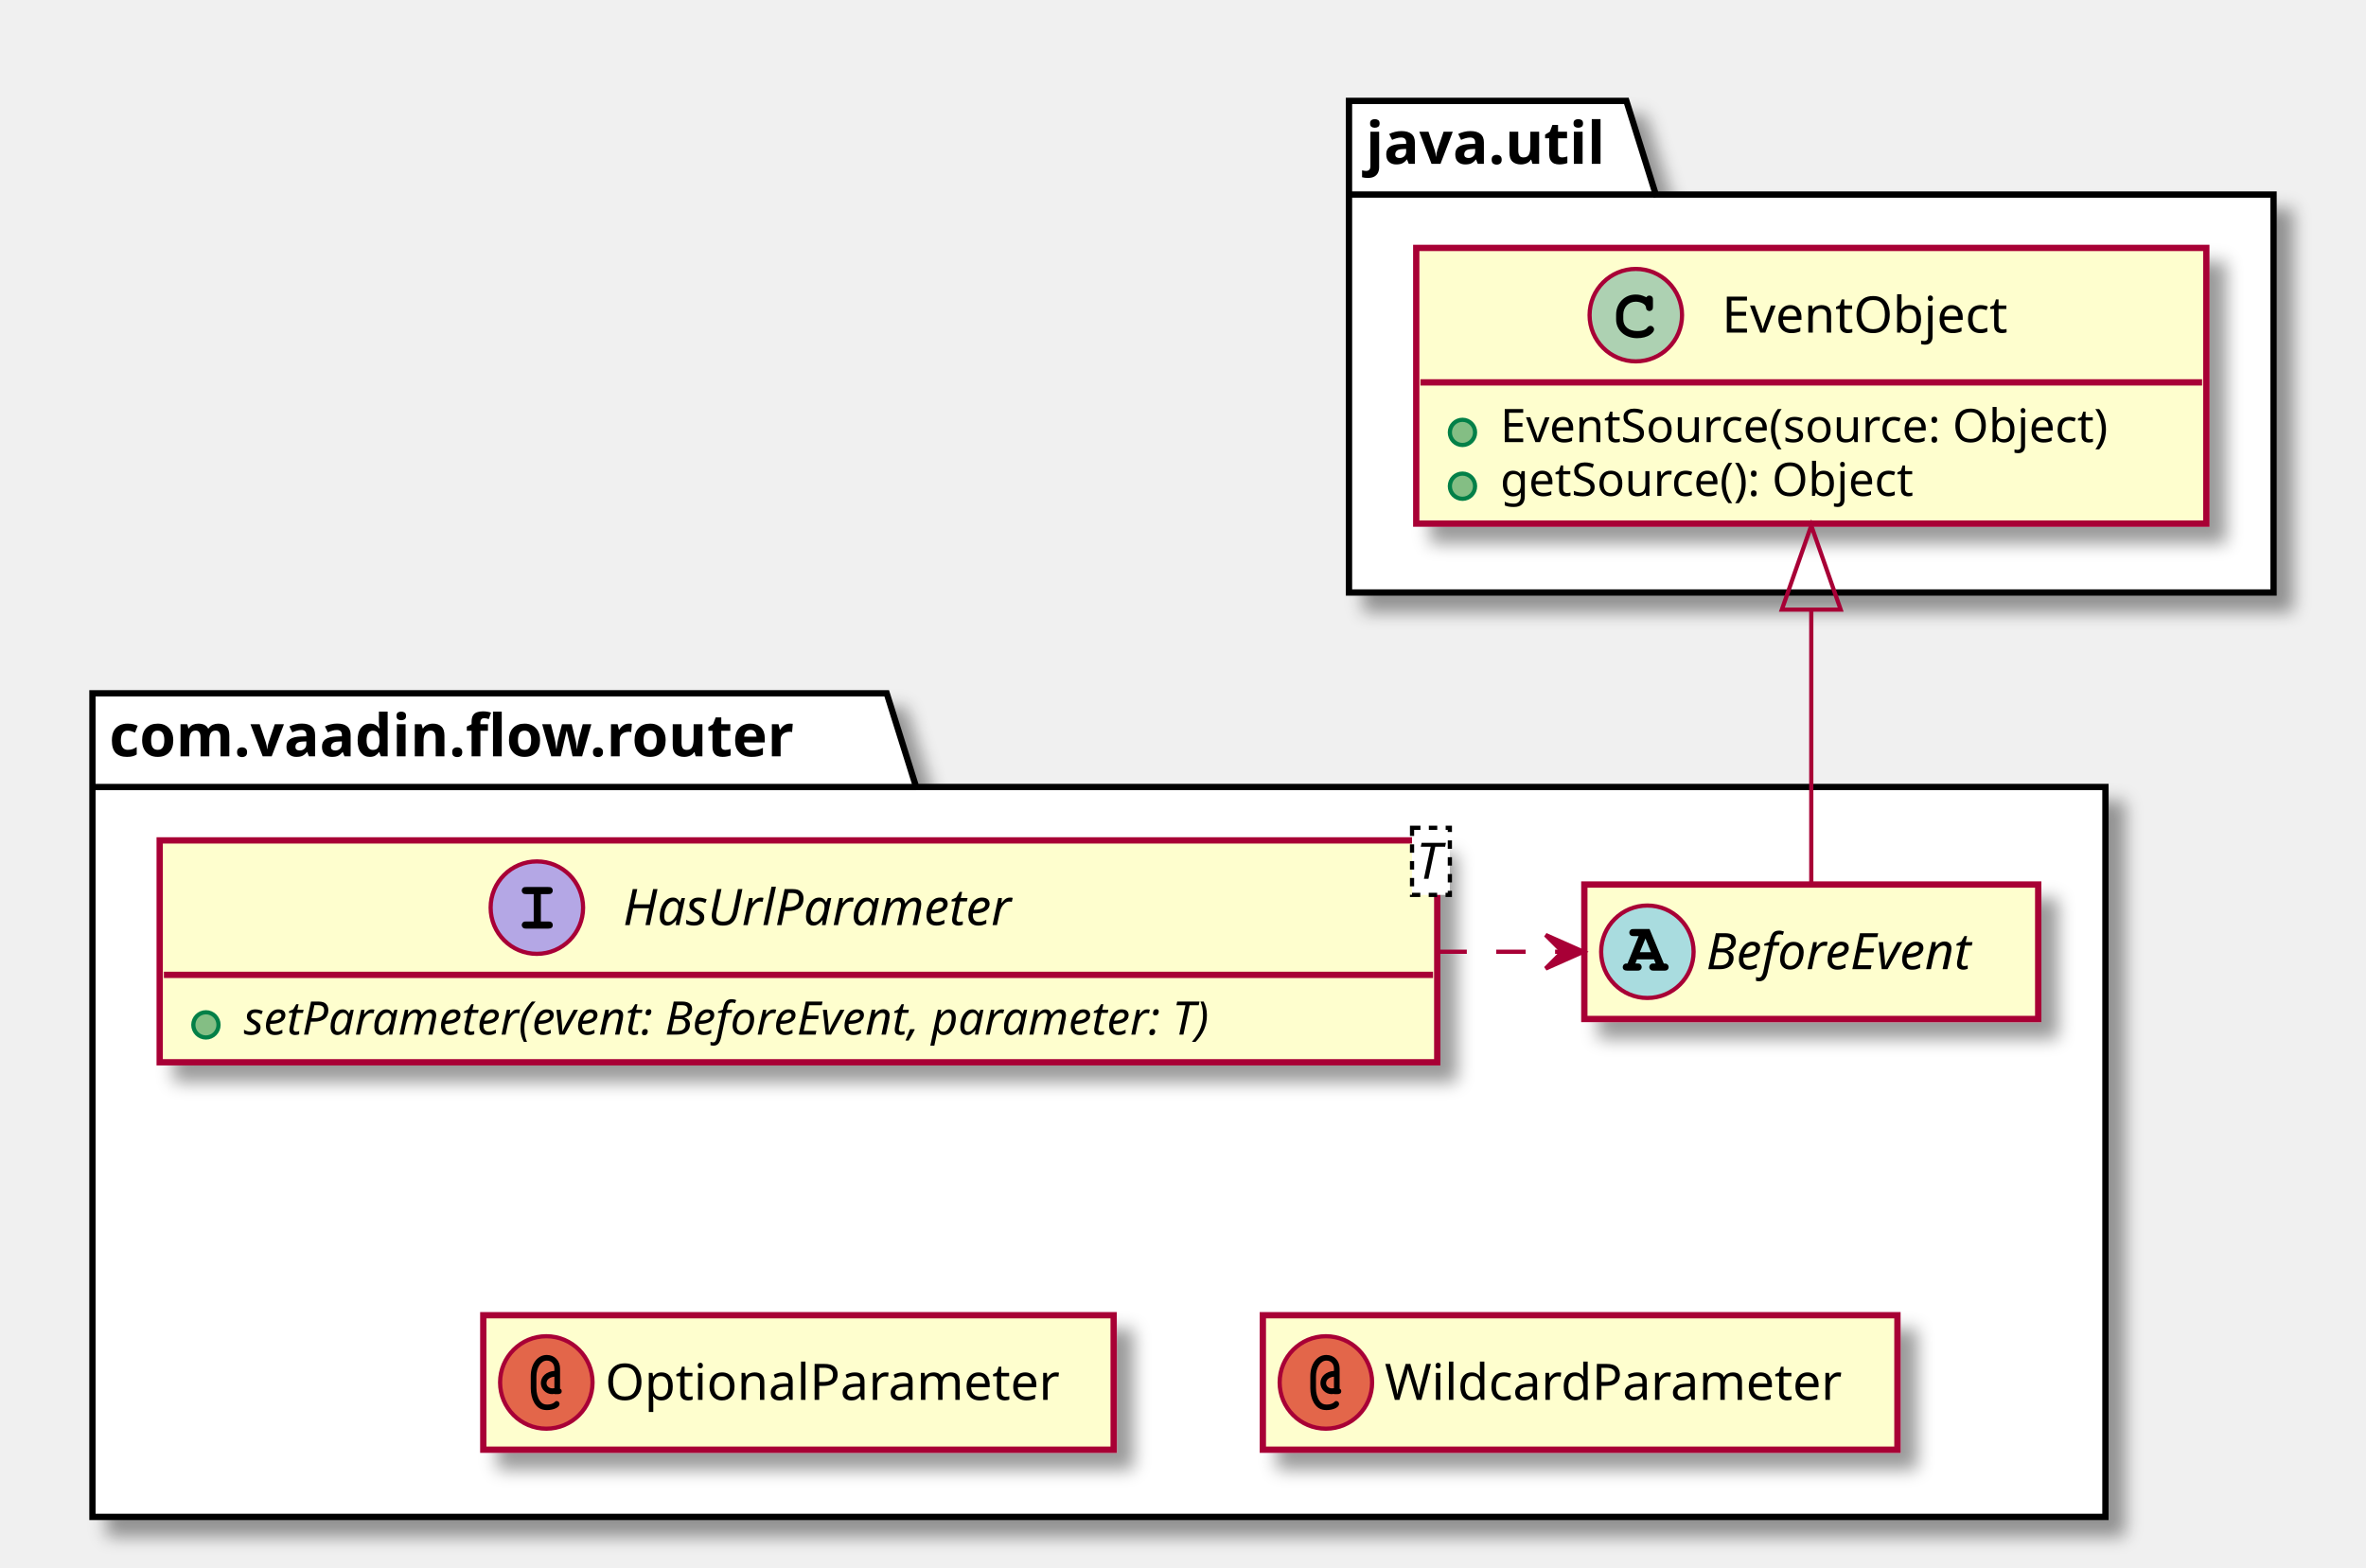
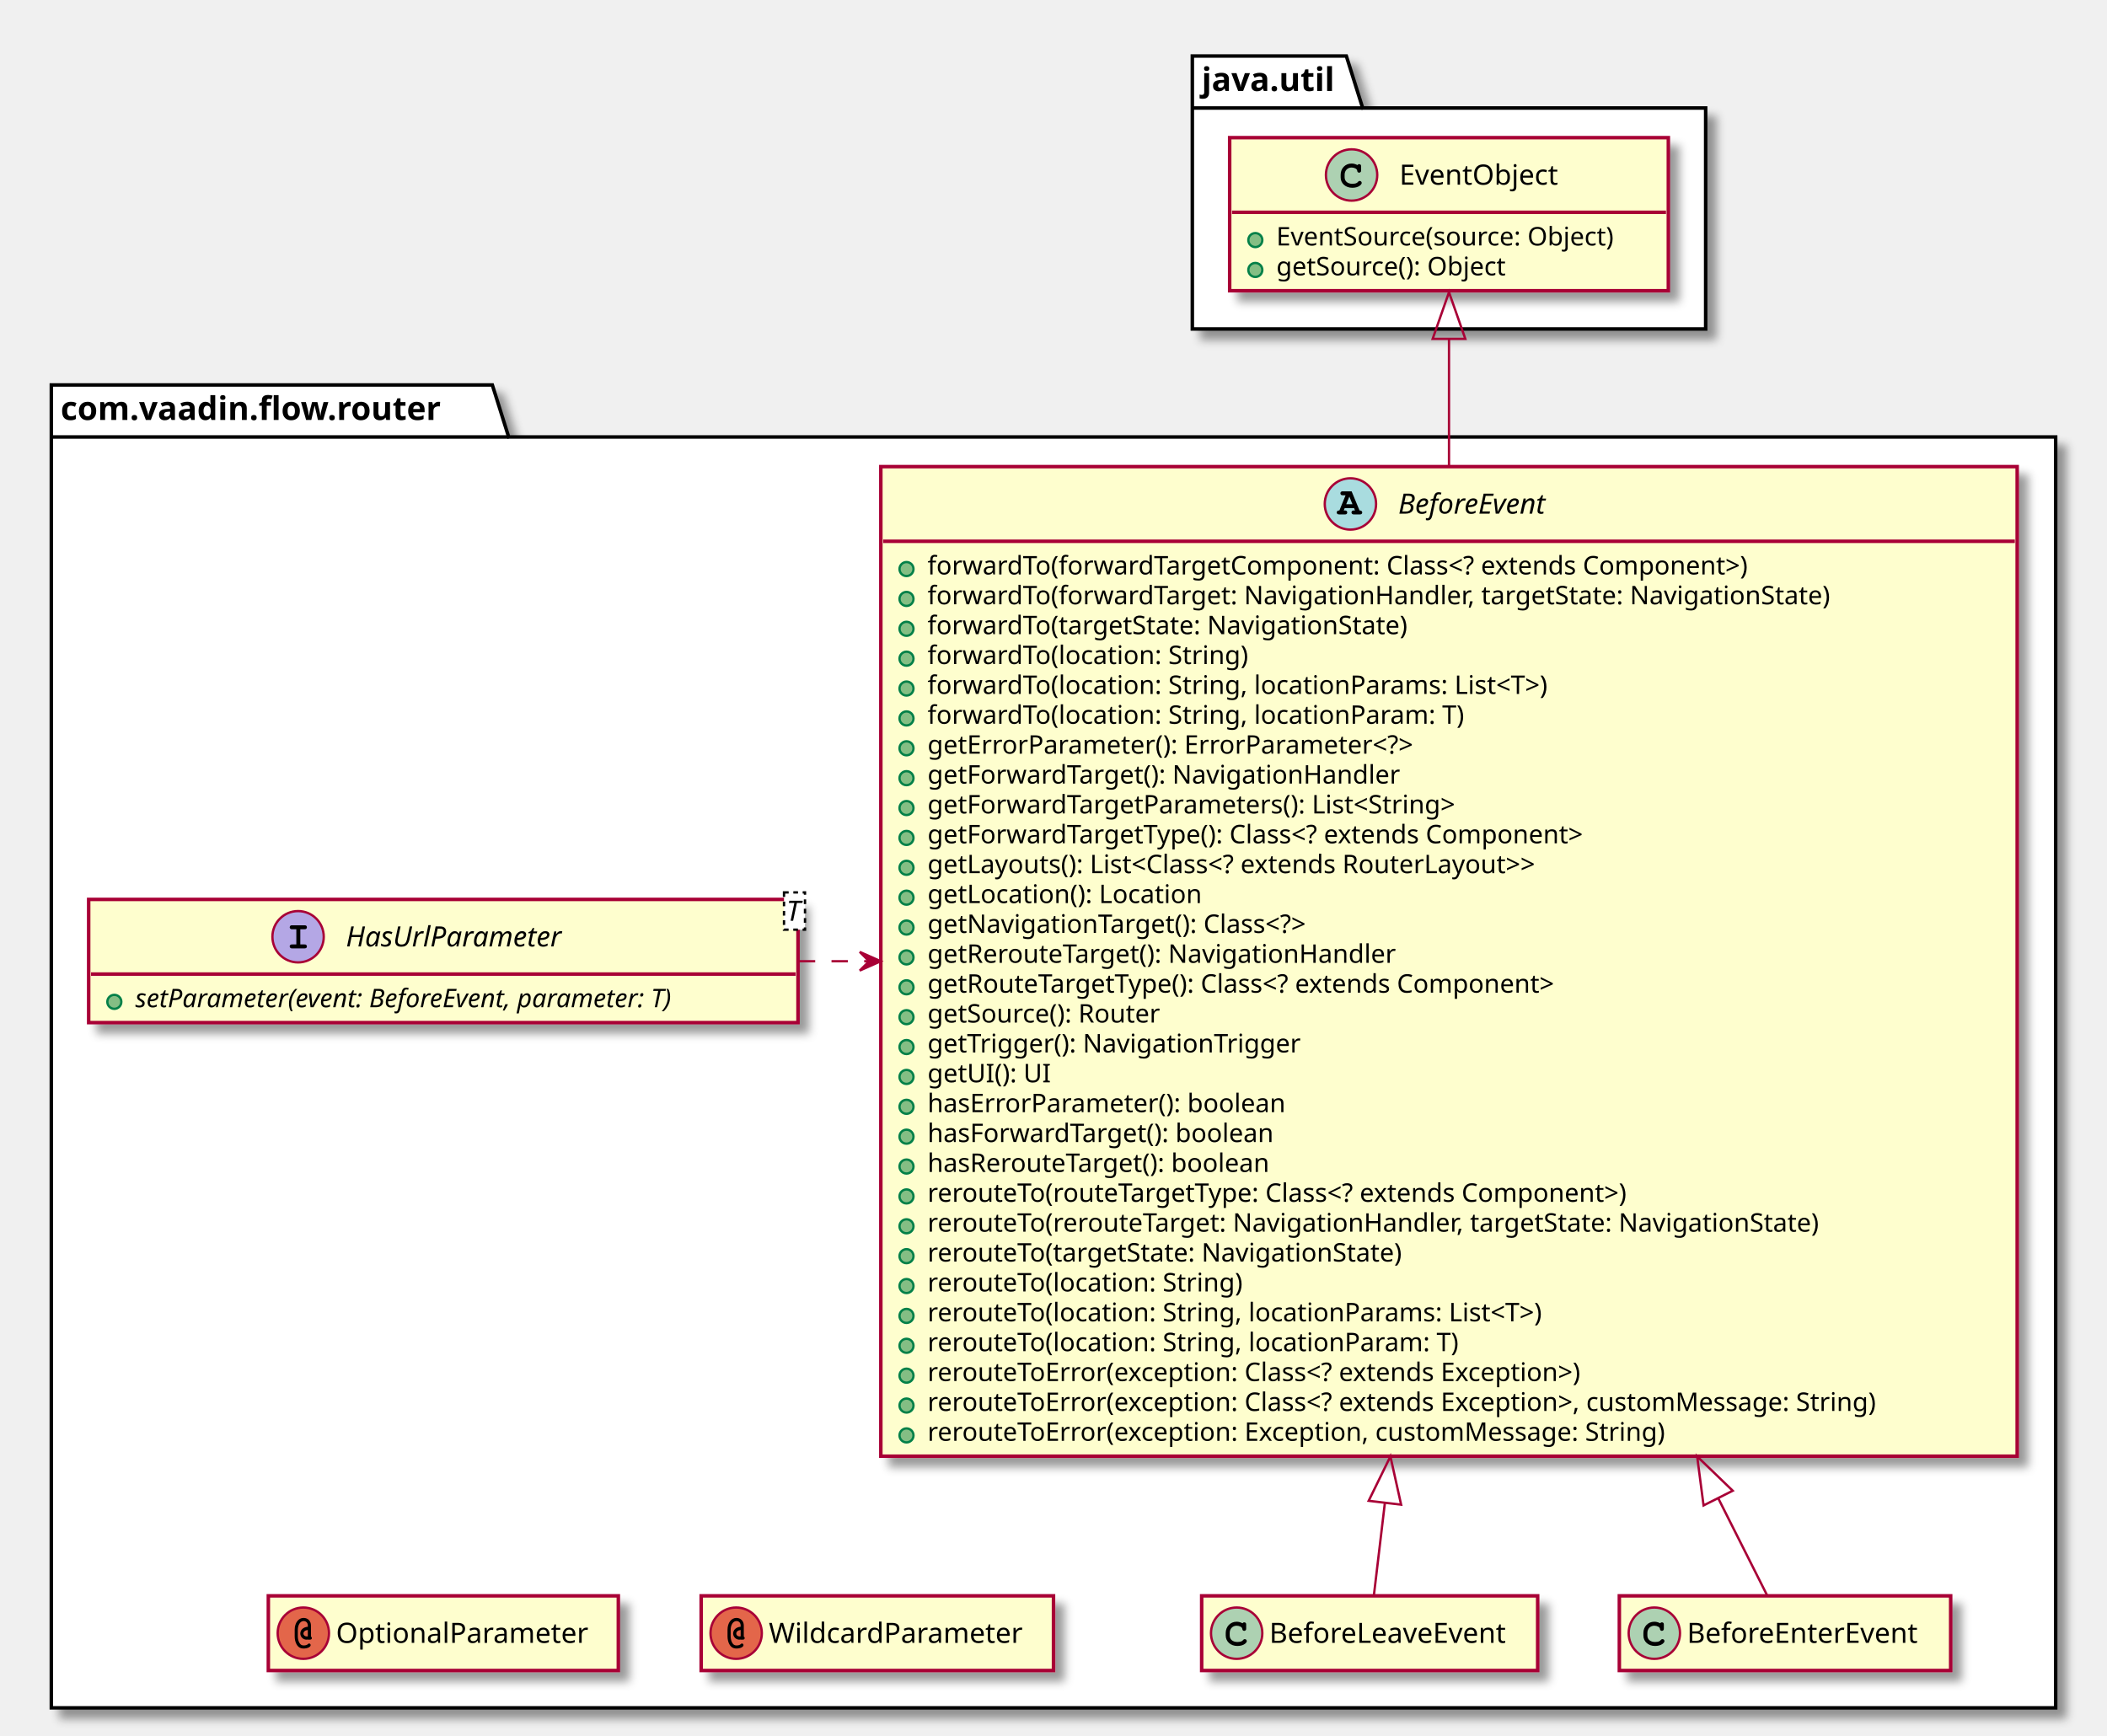
- <svg xmlns="http://www.w3.org/2000/svg" contentScriptType="application/ecmascript" contentStyleType="text/css" height="373px" preserveAspectRatio="xMidYMid" style="width:563px;height:373px;" version="1.1" viewBox="0 0 563 373" width="563px" zoomAndPan="magnify">
+ <svg xmlns="http://www.w3.org/2000/svg" contentScriptType="application/ecmascript" contentStyleType="text/css" height="744px" preserveAspectRatio="none" style="width:903px;height:744px;" version="1.1" viewBox="0 0 903 744" width="903px" zoomAndPan="magnify">
  <defs>
-     <filter height="300%" id="f1vxgykztxu9x3" width="300%" x="-1" y="-1">
+     <filter height="300%" id="fukafw5om478e" width="300%" x="-1" y="-1">
      <feGaussianBlur result="blurOut" stdDeviation="2.0" />
      <feColorMatrix in="blurOut" result="blurOut2" type="matrix" values="0 0 0 0 0 0 0 0 0 0 0 0 0 0 0 0 0 0 .4 0" />
      <feOffset dx="4.0" dy="4.0" in="blurOut2" result="blurOut3" />
      <feBlend in="SourceGraphic" in2="blurOut3" mode="normal" />
    </filter>
  </defs>
  <g>
-     <polygon fill="#FFFFFF" filter="url(#f1vxgykztxu9x3)" points="22,165,211,165,218,187.297,501,187.297,501,361,22,361,22,165" style="stroke: #000000; stroke-width: 1.5;" />
+     <polygon fill="#FFFFFF" filter="url(#fukafw5om478e)" points="22,165,211,165,218,187.297,881,187.297,881,732,22,732,22,165" style="stroke: #000000; stroke-width: 1.5;" />
    <line style="stroke: #000000; stroke-width: 1.5;" x1="22" x2="218" y1="187.297" y2="187.297" />
    <text fill="#000000" font-family="sans-serif" font-size="14" font-weight="bold" lengthAdjust="spacingAndGlyphs" textLength="183" x="26" y="179.995">com.vaadin.flow.router</text>
-     <polygon fill="#FFFFFF" filter="url(#f1vxgykztxu9x3)" points="321,24,387,24,394,46.297,541,46.297,541,141,321,141,321,24" style="stroke: #000000; stroke-width: 1.5;" />
-     <line style="stroke: #000000; stroke-width: 1.5;" x1="321" x2="394" y1="46.297" y2="46.297" />
-     <text fill="#000000" font-family="sans-serif" font-size="14" font-weight="bold" lengthAdjust="spacingAndGlyphs" textLength="60" x="325" y="38.995">java.util</text>
-     <rect fill="#FEFECE" filter="url(#f1vxgykztxu9x3)" height="52.805" id="HasUrlParameter" style="stroke: #A80036; stroke-width: 1.5;" width="304" x="38" y="200" />
-     <ellipse cx="127.75" cy="216" fill="#B4A7E5" rx="11" ry="11" style="stroke: #A80036; stroke-width: 1.0;" />
-     <path d="M128.703,212.781 L128.703,219.297 L130.422,219.297 C130.875,219.297 131.016,219.328 131.188,219.453 C131.422,219.625 131.531,219.875 131.531,220.156 C131.531,220.719 131.172,221 130.422,221 L125.281,221 C124.875,221 124.672,220.953 124.516,220.828 C124.297,220.672 124.156,220.406 124.156,220.156 C124.156,219.859 124.312,219.578 124.562,219.422 C124.719,219.312 124.844,219.297 125.281,219.297 L127,219.297 L127,212.781 L125.281,212.781 C124.859,212.781 124.672,212.75 124.516,212.641 C124.297,212.469 124.156,212.219 124.156,211.938 C124.156,211.656 124.312,211.359 124.562,211.203 C124.719,211.109 124.844,211.094 125.281,211.094 L130.422,211.094 C130.875,211.094 131.016,211.125 131.188,211.234 C131.422,211.406 131.531,211.672 131.531,211.938 C131.531,212.234 131.391,212.516 131.125,212.672 C131,212.75 130.812,212.781 130.422,212.781 Z " />
-     <text fill="#000000" font-family="sans-serif" font-size="12" font-style="italic" lengthAdjust="spacingAndGlyphs" textLength="105" x="148.25" y="220.154">HasUrlParameter</text>
-     <rect fill="#FFFFFF" height="15.969" style="stroke: #000000; stroke-width: 1.0; stroke-dasharray: 2.0,2.0;" width="9" x="336" y="197" />
-     <text fill="#000000" font-family="sans-serif" font-size="12" font-style="italic" lengthAdjust="spacingAndGlyphs" textLength="7" x="337" y="209.139">T</text>
-     <line style="stroke: #A80036; stroke-width: 1.5;" x1="39" x2="341" y1="232" y2="232" />
-     <ellipse cx="49" cy="243.902" fill="#84BE84" rx="3" ry="3" style="stroke: #038048; stroke-width: 1.0;" />
-     <text fill="#000000" font-family="sans-serif" font-size="11" font-style="italic" lengthAdjust="spacingAndGlyphs" textLength="278" x="58" y="246.21">setParameter(event: BeforeEvent, parameter: T)</text>
-     <rect fill="#FEFECE" filter="url(#f1vxgykztxu9x3)" height="32" id="BeforeEvent" style="stroke: #A80036; stroke-width: 1.5;" width="108" x="377" y="210.5" />
-     <ellipse cx="392" cy="226.5" fill="#A9DCDF" rx="11" ry="11" style="stroke: #A80036; stroke-width: 1.0;" />
-     <path d="M393.578,228.312 L389.531,228.312 L389.141,229.297 L389.531,229.297 C389.984,229.297 390.125,229.328 390.297,229.453 C390.516,229.625 390.641,229.875 390.641,230.156 C390.641,230.438 390.5,230.734 390.234,230.875 C390.109,230.969 389.891,231 389.531,231 L387.266,231 C386.516,231 386.141,230.719 386.141,230.156 C386.141,229.859 386.297,229.578 386.547,229.422 C386.703,229.312 386.859,229.297 387.281,229.297 L389.922,222.781 L388.844,222.781 C388.406,222.781 388.234,222.75 388.062,222.641 C387.844,222.469 387.703,222.219 387.703,221.938 C387.703,221.656 387.859,221.375 388.109,221.203 C388.266,221.109 388.391,221.094 388.844,221.094 L392.516,221.094 L395.906,229.297 C396.375,229.297 396.531,229.328 396.703,229.469 C396.922,229.625 397.062,229.875 397.062,230.156 C397.062,230.438 396.906,230.734 396.656,230.875 C396.516,230.969 396.297,231 395.938,231 L393.578,231 C393.156,231 392.953,230.953 392.812,230.828 C392.594,230.672 392.453,230.422 392.453,230.156 C392.453,229.859 392.609,229.578 392.859,229.422 C393.016,229.312 393.125,229.297 393.578,229.297 L393.969,229.297 Z M392.875,226.609 L391.547,223.344 L390.203,226.609 Z " />
-     <text fill="#000000" font-family="sans-serif" font-size="12" font-style="italic" lengthAdjust="spacingAndGlyphs" textLength="76" x="406" y="230.654">BeforeEvent</text>
-     <rect fill="#FEFECE" filter="url(#f1vxgykztxu9x3)" height="32" id="OptionalParameter" style="stroke: #A80036; stroke-width: 1.5;" width="150" x="115" y="313" />
-     <ellipse cx="130" cy="329" fill="#E3664A" rx="11" ry="11" style="stroke: #A80036; stroke-width: 1.0;" />
-     <path d="M131.922,326.25 L131.922,325.703 C131.922,324.578 131.188,323.797 130.141,323.797 C128.703,323.797 127.641,325.438 127.641,327.609 L127.641,330.266 C127.641,331.562 127.922,332.609 128.5,333.406 C128.906,334 129.438,334.266 130.188,334.266 C130.938,334.266 131.609,334.047 131.938,333.719 C132.172,333.469 132.266,333.422 132.469,333.422 C132.844,333.422 133.141,333.734 133.141,334.125 C133.141,334.922 131.75,335.578 130.141,335.578 C128.734,335.578 127.812,335.016 127.094,333.766 C126.578,332.844 126.297,331.625 126.297,330.375 L126.297,327.516 C126.297,324.578 127.906,322.453 130.109,322.453 C131.953,322.453 133.266,323.812 133.266,325.703 L133.266,330.484 C133.531,330.609 133.656,330.797 133.656,331.078 C133.656,331.562 133.344,331.781 132.719,331.781 L131.922,331.781 L131.922,331.719 C131.656,331.766 131.516,331.781 131.359,331.781 C129.906,331.781 128.703,330.562 128.703,329.156 C128.703,327.578 130.016,326.391 131.922,326.25 Z M131.922,330.359 L131.922,327.625 C130.797,327.734 130.047,328.344 130.047,329.172 C130.047,329.875 130.656,330.406 131.484,330.406 C131.594,330.406 131.688,330.406 131.922,330.359 Z " />
-     <text fill="#000000" font-family="sans-serif" font-size="12" lengthAdjust="spacingAndGlyphs" textLength="118" x="144" y="333.154">OptionalParameter</text>
-     <rect fill="#FEFECE" filter="url(#f1vxgykztxu9x3)" height="32" id="WildcardParameter" style="stroke: #A80036; stroke-width: 1.5;" width="151" x="300.5" y="313" />
-     <ellipse cx="315.5" cy="329" fill="#E3664A" rx="11" ry="11" style="stroke: #A80036; stroke-width: 1.0;" />
-     <path d="M317.422,326.25 L317.422,325.703 C317.422,324.578 316.688,323.797 315.641,323.797 C314.203,323.797 313.141,325.438 313.141,327.609 L313.141,330.266 C313.141,331.562 313.422,332.609 314,333.406 C314.406,334 314.938,334.266 315.688,334.266 C316.438,334.266 317.109,334.047 317.438,333.719 C317.672,333.469 317.766,333.422 317.969,333.422 C318.344,333.422 318.641,333.734 318.641,334.125 C318.641,334.922 317.25,335.578 315.641,335.578 C314.234,335.578 313.312,335.016 312.594,333.766 C312.078,332.844 311.797,331.625 311.797,330.375 L311.797,327.516 C311.797,324.578 313.406,322.453 315.609,322.453 C317.453,322.453 318.766,323.812 318.766,325.703 L318.766,330.484 C319.031,330.609 319.156,330.797 319.156,331.078 C319.156,331.562 318.844,331.781 318.219,331.781 L317.422,331.781 L317.422,331.719 C317.156,331.766 317.016,331.781 316.859,331.781 C315.406,331.781 314.203,330.562 314.203,329.156 C314.203,327.578 315.516,326.391 317.422,326.25 Z M317.422,330.359 L317.422,327.625 C316.297,327.734 315.547,328.344 315.547,329.172 C315.547,329.875 316.156,330.406 316.984,330.406 C317.094,330.406 317.188,330.406 317.422,330.359 Z " />
-     <text fill="#000000" font-family="sans-serif" font-size="12" lengthAdjust="spacingAndGlyphs" textLength="119" x="329.5" y="333.154">WildcardParameter</text>
-     <rect fill="#FEFECE" filter="url(#f1vxgykztxu9x3)" height="65.609" id="EventObject" style="stroke: #A80036; stroke-width: 1.5;" width="188" x="337" y="59" />
-     <ellipse cx="389.25" cy="75" fill="#ADD1B2" rx="11" ry="11" style="stroke: #A80036; stroke-width: 1.0;" />
-     <path d="M391.594,70.672 L391.766,70.75 C391.984,70.438 392.188,70.344 392.484,70.344 C392.781,70.344 393.062,70.484 393.219,70.75 C393.312,70.906 393.328,71.031 393.328,71.469 L393.328,72.891 C393.328,73.312 393.297,73.5 393.188,73.656 C393.016,73.875 392.75,74.016 392.484,74.016 C392.266,74.016 392.031,73.906 391.891,73.766 C391.75,73.641 391.719,73.516 391.656,73.109 C391.562,72.703 391.391,72.484 390.906,72.203 C390.438,71.953 389.828,71.797 389.25,71.797 C387.516,71.797 386.266,73.109 386.266,74.891 L386.266,75.984 C386.266,77.688 387.562,78.781 389.609,78.781 C390.375,78.781 391.062,78.656 391.484,78.391 C391.672,78.297 391.672,78.297 392.125,77.812 C392.312,77.625 392.516,77.547 392.734,77.547 C393.203,77.547 393.594,77.938 393.594,78.391 C393.594,78.781 393.266,79.234 392.688,79.641 C391.938,80.188 390.781,80.484 389.562,80.484 C386.672,80.484 384.562,78.594 384.562,76.016 L384.562,74.891 C384.562,72.172 386.562,70.094 389.188,70.094 C390.062,70.094 390.656,70.234 391.594,70.672 Z " />
-     <text fill="#000000" font-family="sans-serif" font-size="12" lengthAdjust="spacingAndGlyphs" textLength="75" x="409.75" y="79.154">EventObject</text>
-     <line style="stroke: #A80036; stroke-width: 1.5;" x1="338" x2="524" y1="91" y2="91" />
-     <ellipse cx="348" cy="102.902" fill="#84BE84" rx="3" ry="3" style="stroke: #038048; stroke-width: 1.0;" />
-     <text fill="#000000" font-family="sans-serif" font-size="11" lengthAdjust="spacingAndGlyphs" textLength="162" x="357" y="105.21">EventSource(source: Object)</text>
-     <ellipse cx="348" cy="115.707" fill="#84BE84" rx="3" ry="3" style="stroke: #038048; stroke-width: 1.0;" />
-     <text fill="#000000" font-family="sans-serif" font-size="11" lengthAdjust="spacingAndGlyphs" textLength="110" x="357" y="118.015">getSource(): Object</text>
-     <path d="M431,145.159 C431,168.629 431,194.573 431,210.458 " fill="none" id="EventObject-BeforeEvent" style="stroke: #A80036; stroke-width: 1.0;" />
-     <polygon fill="none" points="424,145.075,431,125.075,438,145.075,424,145.075" style="stroke: #A80036; stroke-width: 1.0;" />
-     <path d="M342.037,226.5 C351.901,226.5 361.766,226.5 371.63,226.5 " fill="none" id="HasUrlParameter-BeforeEvent" style="stroke: #A80036; stroke-width: 1.0; stroke-dasharray: 7.0,7.0;" />
-     <polygon fill="#A80036" points="376.788,226.5,367.788,222.5,371.788,226.5,367.788,230.5,376.788,226.5" style="stroke: #A80036; stroke-width: 1.0;" />
+     <polygon fill="#FFFFFF" filter="url(#fukafw5om478e)" points="511,24,577,24,584,46.297,731,46.297,731,141,511,141,511,24" style="stroke: #000000; stroke-width: 1.5;" />
+     <line style="stroke: #000000; stroke-width: 1.5;" x1="511" x2="584" y1="46.297" y2="46.297" />
+     <text fill="#000000" font-family="sans-serif" font-size="14" font-weight="bold" lengthAdjust="spacingAndGlyphs" textLength="60" x="515" y="38.995">java.util</text>
+     <rect fill="#FEFECE" filter="url(#fukafw5om478e)" height="52.805" id="HasUrlParameter" style="stroke: #A80036; stroke-width: 1.5;" width="304" x="38" y="385.5" />
+     <ellipse cx="127.75" cy="401.5" fill="#B4A7E5" rx="11" ry="11" style="stroke: #A80036; stroke-width: 1.0;" />
+     <path d="M128.703,398.281 L128.703,404.797 L130.422,404.797 C130.875,404.797 131.016,404.828 131.188,404.953 C131.422,405.125 131.531,405.375 131.531,405.656 C131.531,406.219 131.172,406.5 130.422,406.5 L125.281,406.5 C124.875,406.5 124.672,406.453 124.516,406.328 C124.297,406.172 124.156,405.906 124.156,405.656 C124.156,405.359 124.312,405.078 124.562,404.922 C124.719,404.812 124.844,404.797 125.281,404.797 L127,404.797 L127,398.281 L125.281,398.281 C124.859,398.281 124.672,398.25 124.516,398.141 C124.297,397.969 124.156,397.719 124.156,397.438 C124.156,397.156 124.312,396.859 124.562,396.703 C124.719,396.609 124.844,396.594 125.281,396.594 L130.422,396.594 C130.875,396.594 131.016,396.625 131.188,396.734 C131.422,396.906 131.531,397.172 131.531,397.438 C131.531,397.734 131.391,398.016 131.125,398.172 C131,398.25 130.812,398.281 130.422,398.281 Z " />
+     <text fill="#000000" font-family="sans-serif" font-size="12" font-style="italic" lengthAdjust="spacingAndGlyphs" textLength="105" x="148.25" y="405.654">HasUrlParameter</text>
+     <rect fill="#FFFFFF" height="15.969" style="stroke: #000000; stroke-width: 1.0; stroke-dasharray: 2.0,2.0;" width="9" x="336" y="382.5" />
+     <text fill="#000000" font-family="sans-serif" font-size="12" font-style="italic" lengthAdjust="spacingAndGlyphs" textLength="7" x="337" y="394.639">T</text>
+     <line style="stroke: #A80036; stroke-width: 1.5;" x1="39" x2="341" y1="417.5" y2="417.5" />
+     <ellipse cx="49" cy="429.402" fill="#84BE84" rx="3" ry="3" style="stroke: #038048; stroke-width: 1.0;" />
+     <text fill="#000000" font-family="sans-serif" font-size="11" font-style="italic" lengthAdjust="spacingAndGlyphs" textLength="278" x="58" y="431.71">setParameter(event: BeforeEvent, parameter: T)</text>
+     <rect fill="#FEFECE" filter="url(#fukafw5om478e)" height="424.141" id="BeforeEvent" style="stroke: #A80036; stroke-width: 1.5;" width="487" x="377.5" y="200" />
+     <ellipse cx="578.75" cy="216" fill="#A9DCDF" rx="11" ry="11" style="stroke: #A80036; stroke-width: 1.0;" />
+     <path d="M580.328,217.812 L576.281,217.812 L575.891,218.797 L576.281,218.797 C576.734,218.797 576.875,218.828 577.047,218.953 C577.266,219.125 577.391,219.375 577.391,219.656 C577.391,219.938 577.25,220.234 576.984,220.375 C576.859,220.469 576.641,220.5 576.281,220.5 L574.016,220.5 C573.266,220.5 572.891,220.219 572.891,219.656 C572.891,219.359 573.047,219.078 573.297,218.922 C573.453,218.812 573.609,218.797 574.031,218.797 L576.672,212.281 L575.594,212.281 C575.156,212.281 574.984,212.25 574.812,212.141 C574.594,211.969 574.453,211.719 574.453,211.438 C574.453,211.156 574.609,210.875 574.859,210.703 C575.016,210.609 575.141,210.594 575.594,210.594 L579.266,210.594 L582.656,218.797 C583.125,218.797 583.281,218.828 583.453,218.969 C583.672,219.125 583.812,219.375 583.812,219.656 C583.812,219.938 583.656,220.234 583.406,220.375 C583.266,220.469 583.047,220.5 582.688,220.5 L580.328,220.5 C579.906,220.5 579.703,220.453 579.562,220.328 C579.344,220.172 579.203,219.922 579.203,219.656 C579.203,219.359 579.359,219.078 579.609,218.922 C579.766,218.812 579.875,218.797 580.328,218.797 L580.719,218.797 Z M579.625,216.109 L578.297,212.844 L576.953,216.109 Z " />
+     <text fill="#000000" font-family="sans-serif" font-size="12" font-style="italic" lengthAdjust="spacingAndGlyphs" textLength="76" x="599.25" y="220.154">BeforeEvent</text>
+     <line style="stroke: #A80036; stroke-width: 1.5;" x1="378.5" x2="863.5" y1="232" y2="232" />
+     <ellipse cx="388.5" cy="243.902" fill="#84BE84" rx="3" ry="3" style="stroke: #038048; stroke-width: 1.0;" />
+     <text fill="#000000" font-family="sans-serif" font-size="11" lengthAdjust="spacingAndGlyphs" textLength="394" x="397.5" y="246.21">forwardTo(forwardTargetComponent: Class&lt;? extends Component&gt;)</text>
+     <ellipse cx="388.5" cy="256.707" fill="#84BE84" rx="3" ry="3" style="stroke: #038048; stroke-width: 1.0;" />
+     <text fill="#000000" font-family="sans-serif" font-size="11" lengthAdjust="spacingAndGlyphs" textLength="427" x="397.5" y="259.015">forwardTo(forwardTarget: NavigationHandler, targetState: NavigationState)</text>
+     <ellipse cx="388.5" cy="269.512" fill="#84BE84" rx="3" ry="3" style="stroke: #038048; stroke-width: 1.0;" />
+     <text fill="#000000" font-family="sans-serif" font-size="11" lengthAdjust="spacingAndGlyphs" textLength="227" x="397.5" y="271.82">forwardTo(targetState: NavigationState)</text>
+     <ellipse cx="388.5" cy="282.316" fill="#84BE84" rx="3" ry="3" style="stroke: #038048; stroke-width: 1.0;" />
+     <text fill="#000000" font-family="sans-serif" font-size="11" lengthAdjust="spacingAndGlyphs" textLength="152" x="397.5" y="284.625">forwardTo(location: String)</text>
+     <ellipse cx="388.5" cy="295.121" fill="#84BE84" rx="3" ry="3" style="stroke: #038048; stroke-width: 1.0;" />
+     <text fill="#000000" font-family="sans-serif" font-size="11" lengthAdjust="spacingAndGlyphs" textLength="301" x="397.5" y="297.429">forwardTo(location: String, locationParams: List&lt;T&gt;)</text>
+     <ellipse cx="388.5" cy="307.926" fill="#84BE84" rx="3" ry="3" style="stroke: #038048; stroke-width: 1.0;" />
+     <text fill="#000000" font-family="sans-serif" font-size="11" lengthAdjust="spacingAndGlyphs" textLength="256" x="397.5" y="310.234">forwardTo(location: String, locationParam: T)</text>
+     <ellipse cx="388.5" cy="320.731" fill="#84BE84" rx="3" ry="3" style="stroke: #038048; stroke-width: 1.0;" />
+     <text fill="#000000" font-family="sans-serif" font-size="11" lengthAdjust="spacingAndGlyphs" textLength="236" x="397.5" y="323.039">getErrorParameter(): ErrorParameter&lt;?&gt;</text>
+     <ellipse cx="388.5" cy="333.535" fill="#84BE84" rx="3" ry="3" style="stroke: #038048; stroke-width: 1.0;" />
+     <text fill="#000000" font-family="sans-serif" font-size="11" lengthAdjust="spacingAndGlyphs" textLength="220" x="397.5" y="335.843">getForwardTarget(): NavigationHandler</text>
+     <ellipse cx="388.5" cy="346.34" fill="#84BE84" rx="3" ry="3" style="stroke: #038048; stroke-width: 1.0;" />
+     <text fill="#000000" font-family="sans-serif" font-size="11" lengthAdjust="spacingAndGlyphs" textLength="256" x="397.5" y="348.648">getForwardTargetParameters(): List&lt;String&gt;</text>
+     <ellipse cx="388.5" cy="359.144" fill="#84BE84" rx="3" ry="3" style="stroke: #038048; stroke-width: 1.0;" />
+     <text fill="#000000" font-family="sans-serif" font-size="11" lengthAdjust="spacingAndGlyphs" textLength="318" x="397.5" y="361.453">getForwardTargetType(): Class&lt;? extends Component&gt;</text>
+     <ellipse cx="388.5" cy="371.949" fill="#84BE84" rx="3" ry="3" style="stroke: #038048; stroke-width: 1.0;" />
+     <text fill="#000000" font-family="sans-serif" font-size="11" lengthAdjust="spacingAndGlyphs" textLength="299" x="397.5" y="374.257">getLayouts(): List&lt;Class&lt;? extends RouterLayout&gt;&gt;</text>
+     <ellipse cx="388.5" cy="384.754" fill="#84BE84" rx="3" ry="3" style="stroke: #038048; stroke-width: 1.0;" />
+     <text fill="#000000" font-family="sans-serif" font-size="11" lengthAdjust="spacingAndGlyphs" textLength="128" x="397.5" y="387.062">getLocation(): Location</text>
+     <ellipse cx="388.5" cy="397.559" fill="#84BE84" rx="3" ry="3" style="stroke: #038048; stroke-width: 1.0;" />
+     <text fill="#000000" font-family="sans-serif" font-size="11" lengthAdjust="spacingAndGlyphs" textLength="186" x="397.5" y="399.867">getNavigationTarget(): Class&lt;?&gt;</text>
+     <ellipse cx="388.5" cy="410.363" fill="#84BE84" rx="3" ry="3" style="stroke: #038048; stroke-width: 1.0;" />
+     <text fill="#000000" font-family="sans-serif" font-size="11" lengthAdjust="spacingAndGlyphs" textLength="218" x="397.5" y="412.671">getRerouteTarget(): NavigationHandler</text>
+     <ellipse cx="388.5" cy="423.168" fill="#84BE84" rx="3" ry="3" style="stroke: #038048; stroke-width: 1.0;" />
+     <text fill="#000000" font-family="sans-serif" font-size="11" lengthAdjust="spacingAndGlyphs" textLength="304" x="397.5" y="425.476">getRouteTargetType(): Class&lt;? extends Component&gt;</text>
+     <ellipse cx="388.5" cy="435.973" fill="#84BE84" rx="3" ry="3" style="stroke: #038048; stroke-width: 1.0;" />
+     <text fill="#000000" font-family="sans-serif" font-size="11" lengthAdjust="spacingAndGlyphs" textLength="111" x="397.5" y="438.281">getSource(): Router</text>
+     <ellipse cx="388.5" cy="448.777" fill="#84BE84" rx="3" ry="3" style="stroke: #038048; stroke-width: 1.0;" />
+     <text fill="#000000" font-family="sans-serif" font-size="11" lengthAdjust="spacingAndGlyphs" textLength="175" x="397.5" y="451.085">getTrigger(): NavigationTrigger</text>
+     <ellipse cx="388.5" cy="461.582" fill="#84BE84" rx="3" ry="3" style="stroke: #038048; stroke-width: 1.0;" />
+     <text fill="#000000" font-family="sans-serif" font-size="11" lengthAdjust="spacingAndGlyphs" textLength="56" x="397.5" y="463.89">getUI(): UI</text>
+     <ellipse cx="388.5" cy="474.387" fill="#84BE84" rx="3" ry="3" style="stroke: #038048; stroke-width: 1.0;" />
+     <text fill="#000000" font-family="sans-serif" font-size="11" lengthAdjust="spacingAndGlyphs" textLength="171" x="397.5" y="476.695">hasErrorParameter(): boolean</text>
+     <ellipse cx="388.5" cy="487.191" fill="#84BE84" rx="3" ry="3" style="stroke: #038048; stroke-width: 1.0;" />
+     <text fill="#000000" font-family="sans-serif" font-size="11" lengthAdjust="spacingAndGlyphs" textLength="165" x="397.5" y="489.5">hasForwardTarget(): boolean</text>
+     <ellipse cx="388.5" cy="499.996" fill="#84BE84" rx="3" ry="3" style="stroke: #038048; stroke-width: 1.0;" />
+     <text fill="#000000" font-family="sans-serif" font-size="11" lengthAdjust="spacingAndGlyphs" textLength="163" x="397.5" y="502.304">hasRerouteTarget(): boolean</text>
+     <ellipse cx="388.5" cy="512.801" fill="#84BE84" rx="3" ry="3" style="stroke: #038048; stroke-width: 1.0;" />
+     <text fill="#000000" font-family="sans-serif" font-size="11" lengthAdjust="spacingAndGlyphs" textLength="340" x="397.5" y="515.109">rerouteTo(routeTargetType: Class&lt;? extends Component&gt;)</text>
+     <ellipse cx="388.5" cy="525.606" fill="#84BE84" rx="3" ry="3" style="stroke: #038048; stroke-width: 1.0;" />
+     <text fill="#000000" font-family="sans-serif" font-size="11" lengthAdjust="spacingAndGlyphs" textLength="423" x="397.5" y="527.914">rerouteTo(rerouteTarget: NavigationHandler, targetState: NavigationState)</text>
+     <ellipse cx="388.5" cy="538.41" fill="#84BE84" rx="3" ry="3" style="stroke: #038048; stroke-width: 1.0;" />
+     <text fill="#000000" font-family="sans-serif" font-size="11" lengthAdjust="spacingAndGlyphs" textLength="225" x="397.5" y="540.718">rerouteTo(targetState: NavigationState)</text>
+     <ellipse cx="388.5" cy="551.215" fill="#84BE84" rx="3" ry="3" style="stroke: #038048; stroke-width: 1.0;" />
+     <text fill="#000000" font-family="sans-serif" font-size="11" lengthAdjust="spacingAndGlyphs" textLength="150" x="397.5" y="553.523">rerouteTo(location: String)</text>
+     <ellipse cx="388.5" cy="564.019" fill="#84BE84" rx="3" ry="3" style="stroke: #038048; stroke-width: 1.0;" />
+     <text fill="#000000" font-family="sans-serif" font-size="11" lengthAdjust="spacingAndGlyphs" textLength="299" x="397.5" y="566.328">rerouteTo(location: String, locationParams: List&lt;T&gt;)</text>
+     <ellipse cx="388.5" cy="576.824" fill="#84BE84" rx="3" ry="3" style="stroke: #038048; stroke-width: 1.0;" />
+     <text fill="#000000" font-family="sans-serif" font-size="11" lengthAdjust="spacingAndGlyphs" textLength="254" x="397.5" y="579.132">rerouteTo(location: String, locationParam: T)</text>
+     <ellipse cx="388.5" cy="589.629" fill="#84BE84" rx="3" ry="3" style="stroke: #038048; stroke-width: 1.0;" />
+     <text fill="#000000" font-family="sans-serif" font-size="11" lengthAdjust="spacingAndGlyphs" textLength="318" x="397.5" y="591.937">rerouteToError(exception: Class&lt;? extends Exception&gt;)</text>
+     <ellipse cx="388.5" cy="602.434" fill="#84BE84" rx="3" ry="3" style="stroke: #038048; stroke-width: 1.0;" />
+     <text fill="#000000" font-family="sans-serif" font-size="11" lengthAdjust="spacingAndGlyphs" textLength="461" x="397.5" y="604.742">rerouteToError(exception: Class&lt;? extends Exception&gt;, customMessage: String)</text>
+     <ellipse cx="388.5" cy="615.238" fill="#84BE84" rx="3" ry="3" style="stroke: #038048; stroke-width: 1.0;" />
+     <text fill="#000000" font-family="sans-serif" font-size="11" lengthAdjust="spacingAndGlyphs" textLength="352" x="397.5" y="617.546">rerouteToError(exception: Exception, customMessage: String)</text>
+     <rect fill="#FEFECE" filter="url(#fukafw5om478e)" height="32" id="BeforeLeaveEvent" style="stroke: #A80036; stroke-width: 1.5;" width="144" x="515" y="684" />
+     <ellipse cx="530" cy="700" fill="#ADD1B2" rx="11" ry="11" style="stroke: #A80036; stroke-width: 1.0;" />
+     <path d="M532.344,695.672 L532.516,695.75 C532.734,695.438 532.938,695.344 533.234,695.344 C533.531,695.344 533.812,695.484 533.969,695.75 C534.062,695.906 534.078,696.031 534.078,696.469 L534.078,697.891 C534.078,698.312 534.047,698.5 533.938,698.656 C533.766,698.875 533.5,699.016 533.234,699.016 C533.016,699.016 532.781,698.906 532.641,698.766 C532.5,698.641 532.469,698.516 532.406,698.109 C532.312,697.703 532.141,697.484 531.656,697.203 C531.188,696.953 530.578,696.797 530,696.797 C528.266,696.797 527.016,698.109 527.016,699.891 L527.016,700.984 C527.016,702.688 528.312,703.781 530.359,703.781 C531.125,703.781 531.812,703.656 532.234,703.391 C532.422,703.297 532.422,703.297 532.875,702.812 C533.062,702.625 533.266,702.547 533.484,702.547 C533.953,702.547 534.344,702.938 534.344,703.391 C534.344,703.781 534.016,704.234 533.438,704.641 C532.688,705.188 531.531,705.484 530.312,705.484 C527.422,705.484 525.312,703.594 525.312,701.016 L525.312,699.891 C525.312,697.172 527.312,695.094 529.938,695.094 C530.812,695.094 531.406,695.234 532.344,695.672 Z " />
+     <text fill="#000000" font-family="sans-serif" font-size="12" lengthAdjust="spacingAndGlyphs" textLength="112" x="544" y="704.154">BeforeLeaveEvent</text>
+     <rect fill="#FEFECE" filter="url(#fukafw5om478e)" height="32" id="BeforeEnterEvent" style="stroke: #A80036; stroke-width: 1.5;" width="142" x="694" y="684" />
+     <ellipse cx="709" cy="700" fill="#ADD1B2" rx="11" ry="11" style="stroke: #A80036; stroke-width: 1.0;" />
+     <path d="M711.344,695.672 L711.516,695.75 C711.734,695.438 711.938,695.344 712.234,695.344 C712.531,695.344 712.812,695.484 712.969,695.75 C713.062,695.906 713.078,696.031 713.078,696.469 L713.078,697.891 C713.078,698.312 713.047,698.5 712.938,698.656 C712.766,698.875 712.5,699.016 712.234,699.016 C712.016,699.016 711.781,698.906 711.641,698.766 C711.5,698.641 711.469,698.516 711.406,698.109 C711.312,697.703 711.141,697.484 710.656,697.203 C710.188,696.953 709.578,696.797 709,696.797 C707.266,696.797 706.016,698.109 706.016,699.891 L706.016,700.984 C706.016,702.688 707.312,703.781 709.359,703.781 C710.125,703.781 710.812,703.656 711.234,703.391 C711.422,703.297 711.422,703.297 711.875,702.812 C712.062,702.625 712.266,702.547 712.484,702.547 C712.953,702.547 713.344,702.938 713.344,703.391 C713.344,703.781 713.016,704.234 712.438,704.641 C711.688,705.188 710.531,705.484 709.312,705.484 C706.422,705.484 704.312,703.594 704.312,701.016 L704.312,699.891 C704.312,697.172 706.312,695.094 708.938,695.094 C709.812,695.094 710.406,695.234 711.344,695.672 Z " />
+     <text fill="#000000" font-family="sans-serif" font-size="12" lengthAdjust="spacingAndGlyphs" textLength="110" x="723" y="704.154">BeforeEnterEvent</text>
+     <rect fill="#FEFECE" filter="url(#fukafw5om478e)" height="32" id="OptionalParameter" style="stroke: #A80036; stroke-width: 1.5;" width="150" x="115" y="684" />
+     <ellipse cx="130" cy="700" fill="#E3664A" rx="11" ry="11" style="stroke: #A80036; stroke-width: 1.0;" />
+     <path d="M131.922,697.25 L131.922,696.703 C131.922,695.578 131.188,694.797 130.141,694.797 C128.703,694.797 127.641,696.438 127.641,698.609 L127.641,701.266 C127.641,702.562 127.922,703.609 128.5,704.406 C128.906,705 129.438,705.266 130.188,705.266 C130.938,705.266 131.609,705.047 131.938,704.719 C132.172,704.469 132.266,704.422 132.469,704.422 C132.844,704.422 133.141,704.734 133.141,705.125 C133.141,705.922 131.75,706.578 130.141,706.578 C128.734,706.578 127.812,706.016 127.094,704.766 C126.578,703.844 126.297,702.625 126.297,701.375 L126.297,698.516 C126.297,695.578 127.906,693.453 130.109,693.453 C131.953,693.453 133.266,694.812 133.266,696.703 L133.266,701.484 C133.531,701.609 133.656,701.797 133.656,702.078 C133.656,702.562 133.344,702.781 132.719,702.781 L131.922,702.781 L131.922,702.719 C131.656,702.766 131.516,702.781 131.359,702.781 C129.906,702.781 128.703,701.562 128.703,700.156 C128.703,698.578 130.016,697.391 131.922,697.25 Z M131.922,701.359 L131.922,698.625 C130.797,698.734 130.047,699.344 130.047,700.172 C130.047,700.875 130.656,701.406 131.484,701.406 C131.594,701.406 131.688,701.406 131.922,701.359 Z " />
+     <text fill="#000000" font-family="sans-serif" font-size="12" lengthAdjust="spacingAndGlyphs" textLength="118" x="144" y="704.154">OptionalParameter</text>
+     <rect fill="#FEFECE" filter="url(#fukafw5om478e)" height="32" id="WildcardParameter" style="stroke: #A80036; stroke-width: 1.5;" width="151" x="300.5" y="684" />
+     <ellipse cx="315.5" cy="700" fill="#E3664A" rx="11" ry="11" style="stroke: #A80036; stroke-width: 1.0;" />
+     <path d="M317.422,697.25 L317.422,696.703 C317.422,695.578 316.688,694.797 315.641,694.797 C314.203,694.797 313.141,696.438 313.141,698.609 L313.141,701.266 C313.141,702.562 313.422,703.609 314,704.406 C314.406,705 314.938,705.266 315.688,705.266 C316.438,705.266 317.109,705.047 317.438,704.719 C317.672,704.469 317.766,704.422 317.969,704.422 C318.344,704.422 318.641,704.734 318.641,705.125 C318.641,705.922 317.25,706.578 315.641,706.578 C314.234,706.578 313.312,706.016 312.594,704.766 C312.078,703.844 311.797,702.625 311.797,701.375 L311.797,698.516 C311.797,695.578 313.406,693.453 315.609,693.453 C317.453,693.453 318.766,694.812 318.766,696.703 L318.766,701.484 C319.031,701.609 319.156,701.797 319.156,702.078 C319.156,702.562 318.844,702.781 318.219,702.781 L317.422,702.781 L317.422,702.719 C317.156,702.766 317.016,702.781 316.859,702.781 C315.406,702.781 314.203,701.562 314.203,700.156 C314.203,698.578 315.516,697.391 317.422,697.25 Z M317.422,701.359 L317.422,698.625 C316.297,698.734 315.547,699.344 315.547,700.172 C315.547,700.875 316.156,701.406 316.984,701.406 C317.094,701.406 317.188,701.406 317.422,701.359 Z " />
+     <text fill="#000000" font-family="sans-serif" font-size="12" lengthAdjust="spacingAndGlyphs" textLength="119" x="329.5" y="704.154">WildcardParameter</text>
+     <rect fill="#FEFECE" filter="url(#fukafw5om478e)" height="65.609" id="EventObject" style="stroke: #A80036; stroke-width: 1.5;" width="188" x="527" y="59" />
+     <ellipse cx="579.25" cy="75" fill="#ADD1B2" rx="11" ry="11" style="stroke: #A80036; stroke-width: 1.0;" />
+     <path d="M581.594,70.672 L581.766,70.75 C581.984,70.438 582.188,70.344 582.484,70.344 C582.781,70.344 583.062,70.484 583.219,70.75 C583.312,70.906 583.328,71.031 583.328,71.469 L583.328,72.891 C583.328,73.312 583.297,73.5 583.188,73.656 C583.016,73.875 582.75,74.016 582.484,74.016 C582.266,74.016 582.031,73.906 581.891,73.766 C581.75,73.641 581.719,73.516 581.656,73.109 C581.562,72.703 581.391,72.484 580.906,72.203 C580.438,71.953 579.828,71.797 579.25,71.797 C577.516,71.797 576.266,73.109 576.266,74.891 L576.266,75.984 C576.266,77.688 577.562,78.781 579.609,78.781 C580.375,78.781 581.062,78.656 581.484,78.391 C581.672,78.297 581.672,78.297 582.125,77.812 C582.312,77.625 582.516,77.547 582.734,77.547 C583.203,77.547 583.594,77.938 583.594,78.391 C583.594,78.781 583.266,79.234 582.688,79.641 C581.938,80.188 580.781,80.484 579.562,80.484 C576.672,80.484 574.562,78.594 574.562,76.016 L574.562,74.891 C574.562,72.172 576.562,70.094 579.188,70.094 C580.062,70.094 580.656,70.234 581.594,70.672 Z " />
+     <text fill="#000000" font-family="sans-serif" font-size="12" lengthAdjust="spacingAndGlyphs" textLength="75" x="599.75" y="79.154">EventObject</text>
+     <line style="stroke: #A80036; stroke-width: 1.5;" x1="528" x2="714" y1="91" y2="91" />
+     <ellipse cx="538" cy="102.902" fill="#84BE84" rx="3" ry="3" style="stroke: #038048; stroke-width: 1.0;" />
+     <text fill="#000000" font-family="sans-serif" font-size="11" lengthAdjust="spacingAndGlyphs" textLength="162" x="547" y="105.21">EventSource(source: Object)</text>
+     <ellipse cx="538" cy="115.707" fill="#84BE84" rx="3" ry="3" style="stroke: #038048; stroke-width: 1.0;" />
+     <text fill="#000000" font-family="sans-serif" font-size="11" lengthAdjust="spacingAndGlyphs" textLength="110" x="547" y="118.015">getSource(): Object</text>
+     <path d="M621,145.502 C621,161.413 621,179.958 621,199.715 " fill="none" id="EventObject-BeforeEvent" style="stroke: #A80036; stroke-width: 1.0;" />
+     <polygon fill="none" points="614,145.242,621,125.242,628,145.242,614,145.242" style="stroke: #A80036; stroke-width: 1.0;" />
+     <path d="M593.509,644.245 C591.588,660.408 589.96,674.102 588.813,683.752 " fill="none" id="BeforeEvent-BeforeLeaveEvent" style="stroke: #A80036; stroke-width: 1.0;" />
+     <polygon fill="none" points="586.577,643.264,595.889,624.23,600.479,644.917,586.577,643.264" style="stroke: #A80036; stroke-width: 1.0;" />
+     <path d="M736.362,642.123 C744.966,659.21 752.252,673.682 757.323,683.752 " fill="none" id="BeforeEvent-BeforeEnterEvent" style="stroke: #A80036; stroke-width: 1.0;" />
+     <polygon fill="none" points="730.096,645.242,727.354,624.23,742.6,638.946,730.096,645.242" style="stroke: #A80036; stroke-width: 1.0;" />
+     <path d="M342.365,412 C352.329,412 362.293,412 372.256,412 " fill="none" id="HasUrlParameter-BeforeEvent" style="stroke: #A80036; stroke-width: 1.0; stroke-dasharray: 7.0,7.0;" />
+     <polygon fill="#A80036" points="377.467,412,368.467,408,372.467,412,368.467,416,377.467,412" style="stroke: #A80036; stroke-width: 1.0;" />
  </g>
</svg>
